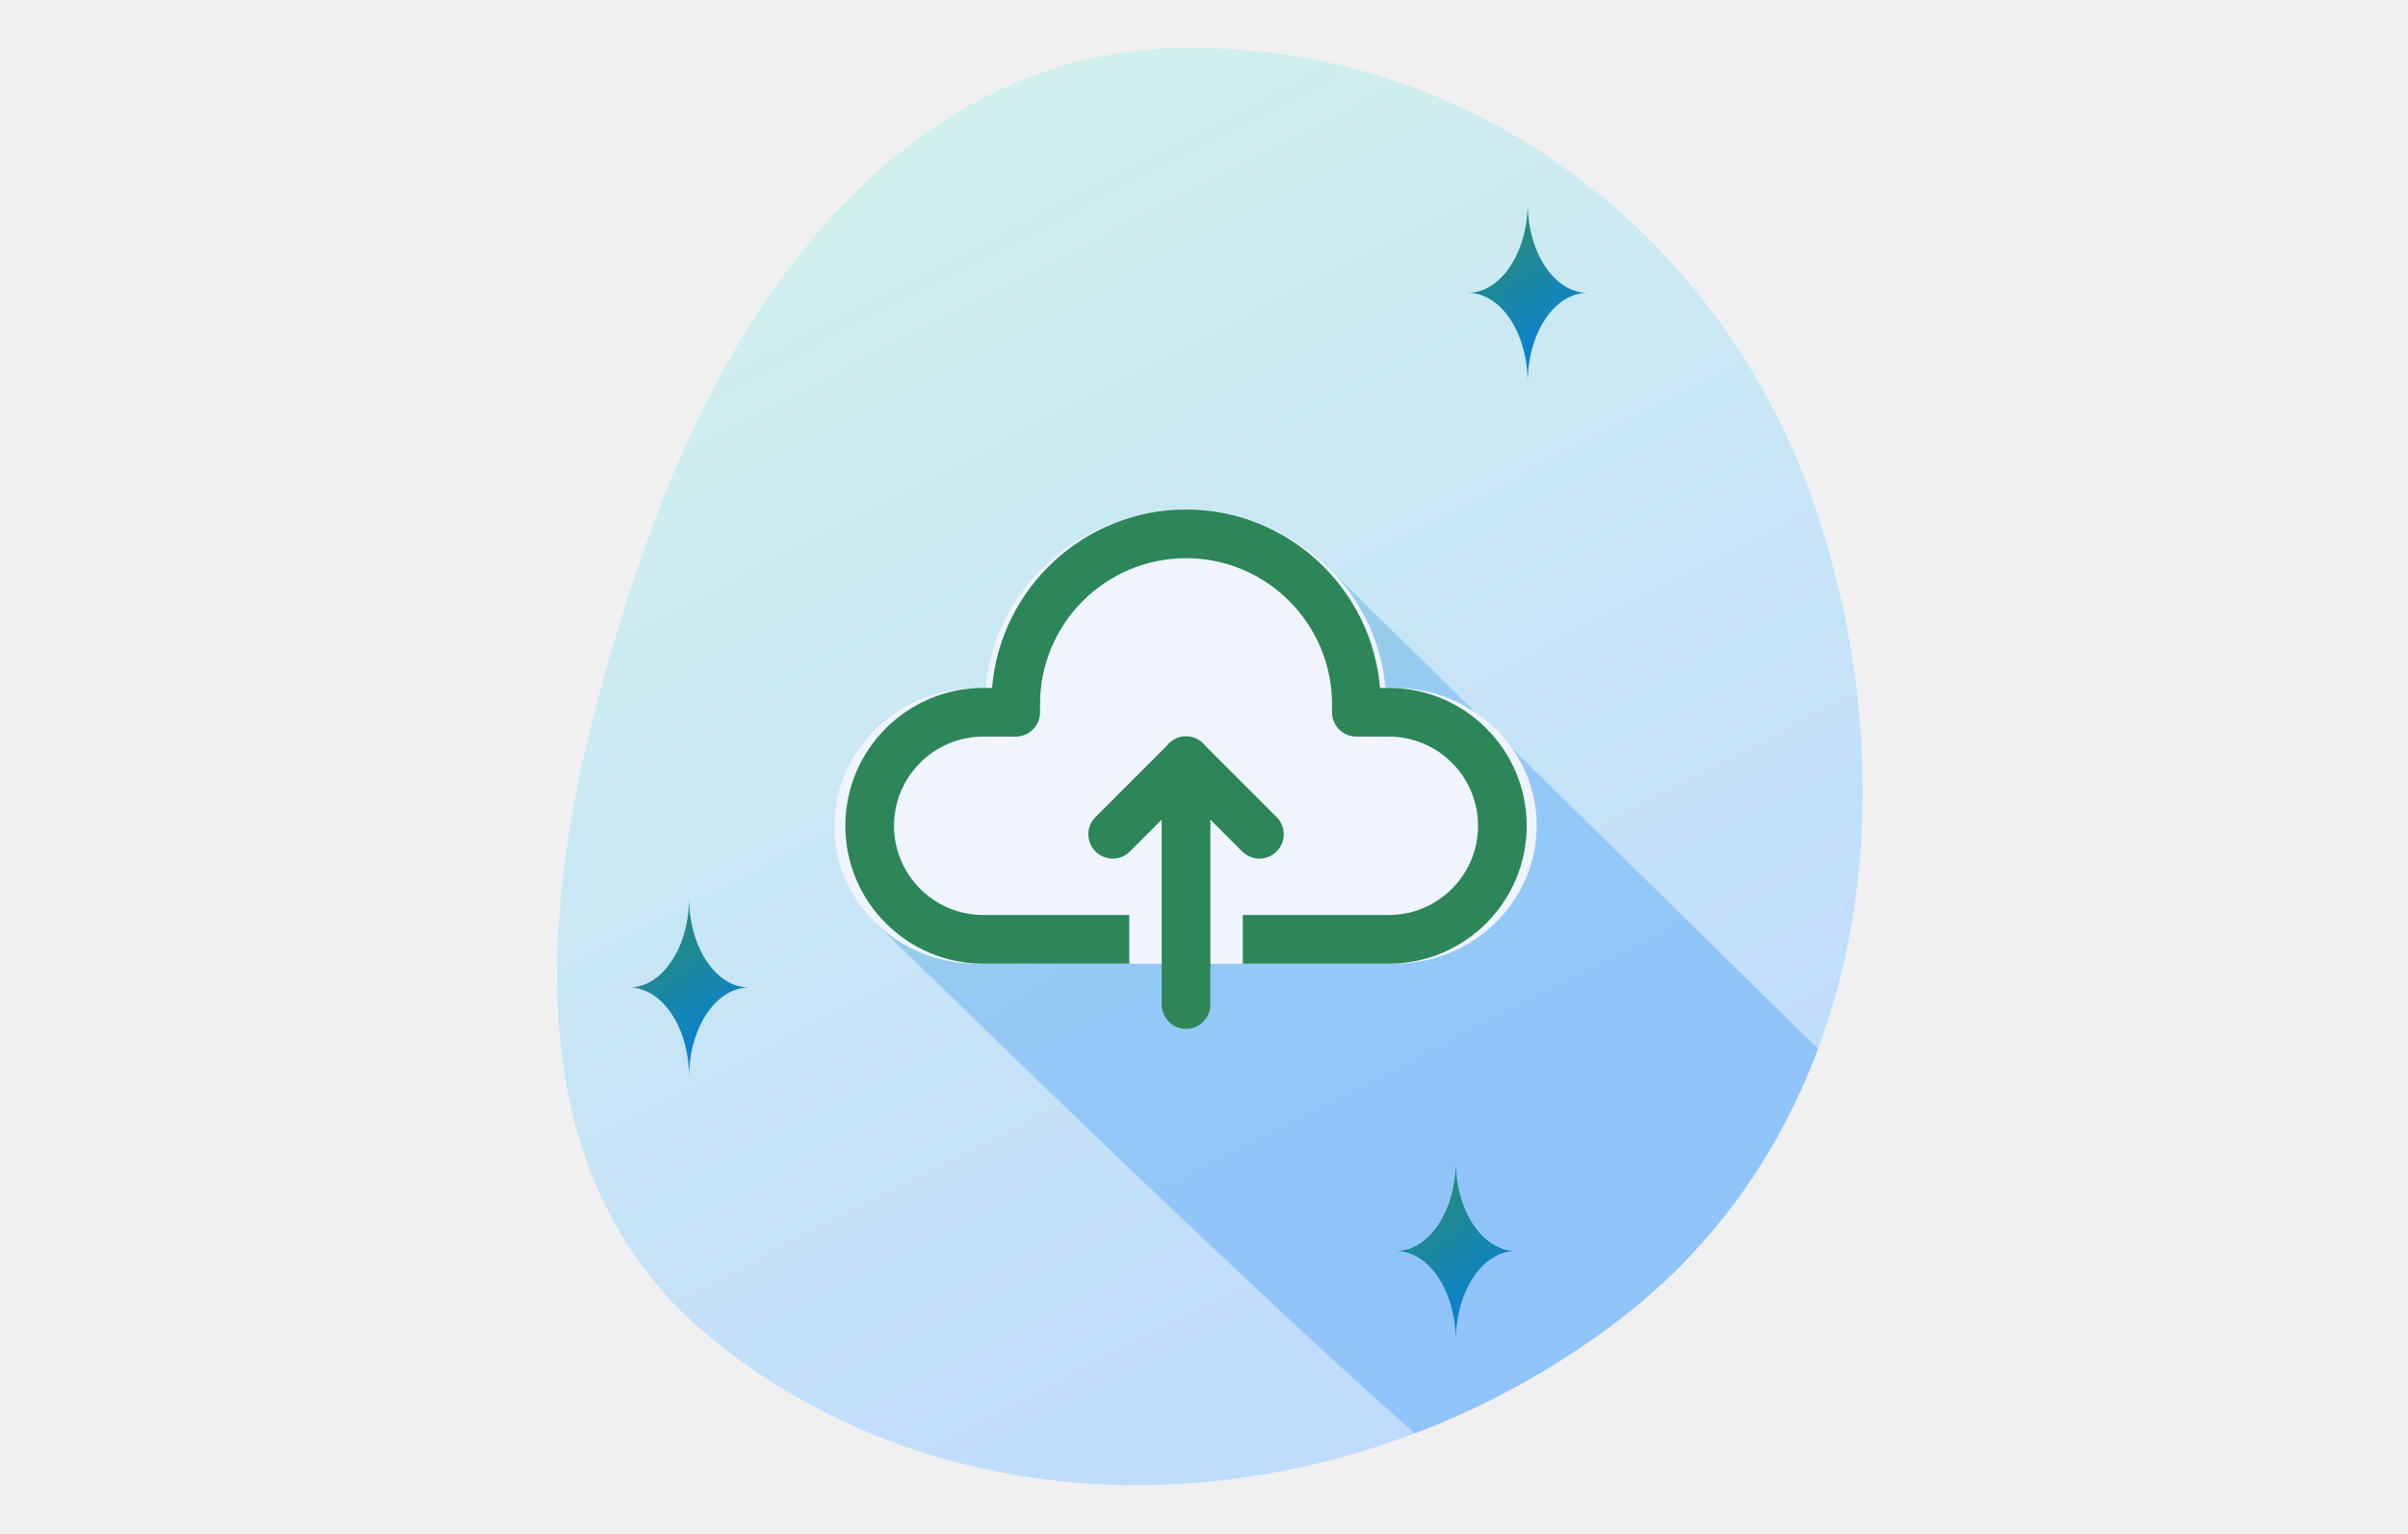
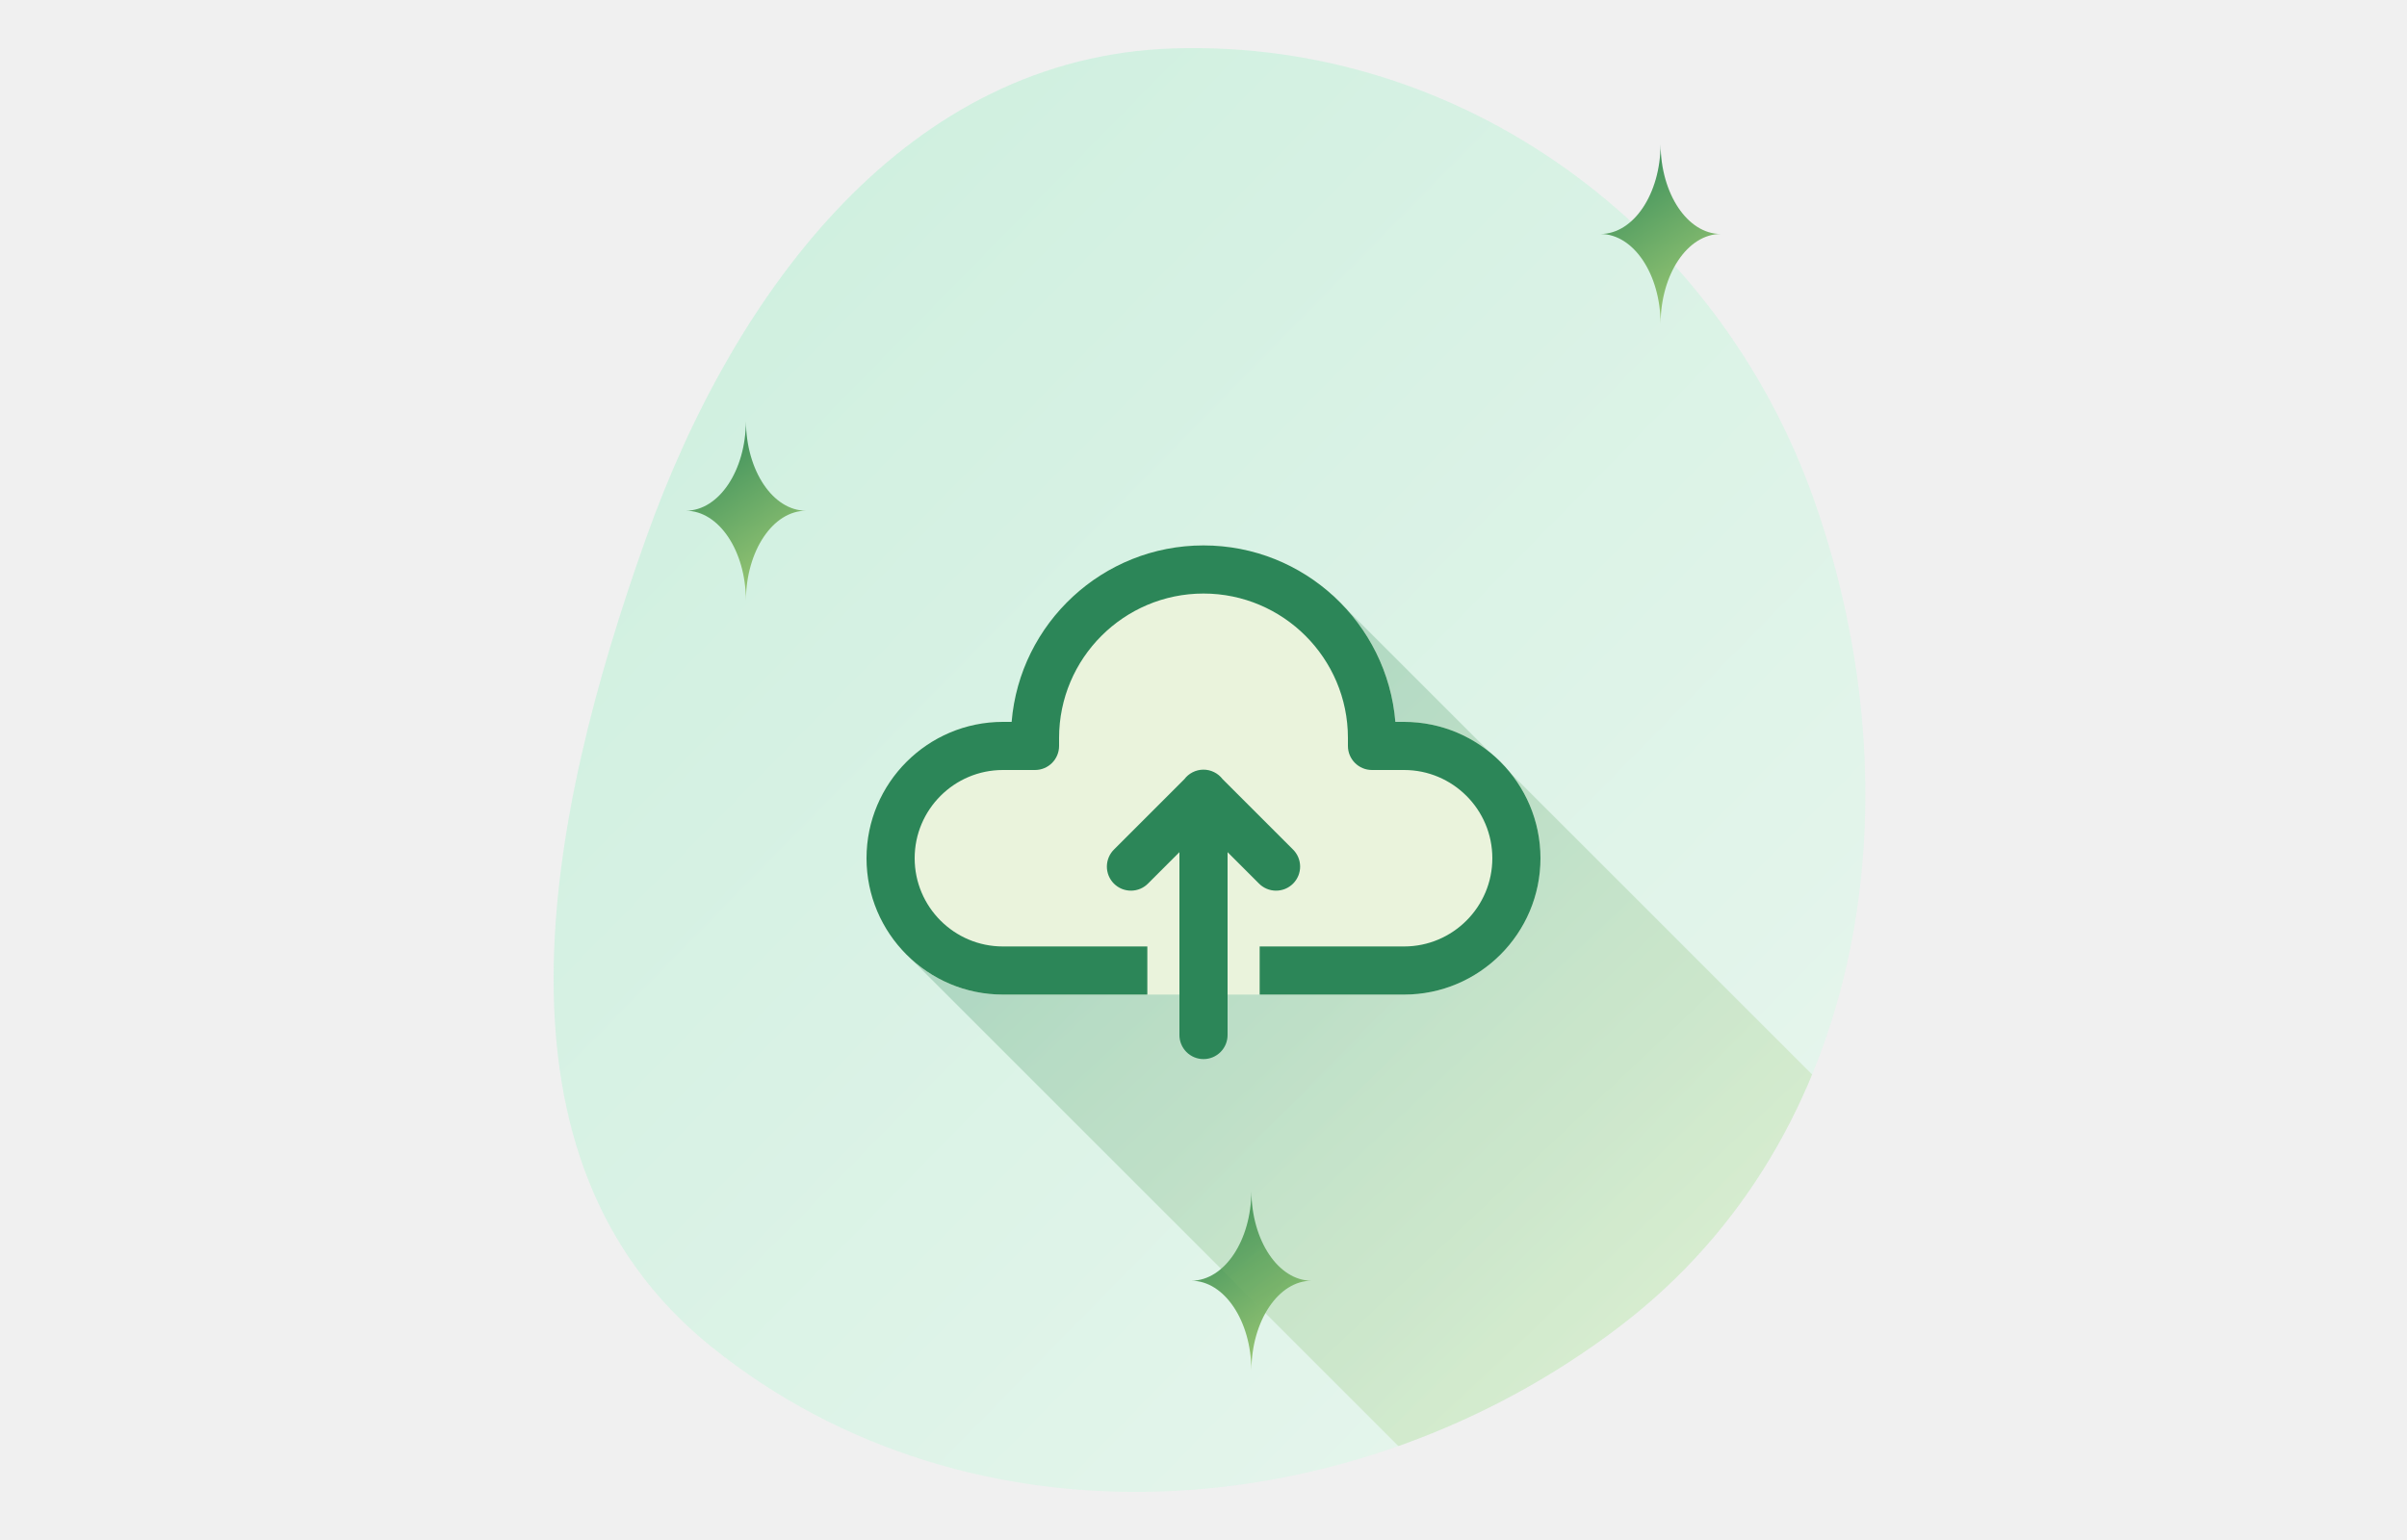
- <svg xmlns="http://www.w3.org/2000/svg" width="201" height="128" viewBox="0 0 201 128" fill="none">
-   <path fill-rule="evenodd" clip-rule="evenodd" d="M97.992 4.026C122.025 3.266 143.327 18.992 151.276 41.685C159.848 66.156 155.764 94.416 135.175 110.177C113.043 127.12 81.246 129.407 59.56 111.895C40.251 96.3 45.84 68.141 54.17 44.76C61.57 23.99 75.954 4.724 97.992 4.026Z" fill="#F0F4FF" />
-   <path fill-rule="evenodd" clip-rule="evenodd" d="M97.992 4.026C122.025 3.266 143.327 18.992 151.276 41.685C159.848 66.156 155.764 94.416 135.175 110.177C113.043 127.12 81.246 129.407 59.56 111.895C40.251 96.3 45.84 68.141 54.17 44.76C61.57 23.99 75.954 4.724 97.992 4.026Z" fill="url(#paint0_linear_2199_455170)" fill-opacity="0.2" />
-   <mask id="mask0_2199_455170" style="mask-type:alpha" maskUnits="userSpaceOnUse" x="46" y="4" width="110" height="120">
-     <path fill-rule="evenodd" clip-rule="evenodd" d="M97.992 4.026C122.025 3.266 143.327 18.992 151.276 41.685C159.848 66.156 155.764 94.416 135.175 110.177C113.043 127.12 81.246 129.407 59.56 111.895C40.251 96.3 45.84 68.141 54.17 44.76C61.57 23.99 75.954 4.724 97.992 4.026Z" fill="#F0F4FF" />
-     <path fill-rule="evenodd" clip-rule="evenodd" d="M97.992 4.026C122.025 3.266 143.327 18.992 151.276 41.685C159.848 66.156 155.764 94.416 135.175 110.177C113.043 127.12 81.246 129.407 59.56 111.895C40.251 96.3 45.84 68.141 54.17 44.76C61.57 23.99 75.954 4.724 97.992 4.026Z" fill="url(#paint1_linear_2199_455170)" fill-opacity="0.2" />
-   </mask>
-   <g mask="url(#mask0_2199_455170)">
-     <path opacity="0.25" d="M82.261 57.438C82.972 49.109 90.186 42.542 98.954 42.542C103.672 42.542 107.942 44.444 110.989 47.5C113.603 50.122 164.418 100 164.418 100L124.628 120.519C125.908 123.574 126.443 125.5 125.758 125.5C122.443 125.5 73.031 77 73.031 77C73.031 77 69.637 72.079 69.637 68.948C69.637 62.601 74.96 57.438 81.503 57.438H82.261Z" fill="url(#paint2_linear_2199_455170)" />
+ <svg xmlns="http://www.w3.org/2000/svg" width="200" height="128" viewBox="0 0 200 128" fill="none">
+   <g clip-path="url(#clip0_1311_275)">
+     <path fill-rule="evenodd" clip-rule="evenodd" d="M97.492 4.026C121.525 3.266 142.827 18.992 150.776 41.685C159.348 66.156 155.264 94.416 134.675 110.177C112.543 127.12 80.746 129.407 59.06 111.895C39.751 96.3 45.34 68.141 53.67 44.76C61.07 23.99 75.454 4.724 97.492 4.026Z" fill="#E2F6EC" />
+     <path fill-rule="evenodd" clip-rule="evenodd" d="M97.492 4.026C121.525 3.266 142.827 18.992 150.776 41.685C159.348 66.156 155.264 94.416 134.675 110.177C112.543 127.12 80.746 129.407 59.06 111.895C39.751 96.3 45.34 68.141 53.67 44.76C61.07 23.99 75.454 4.724 97.492 4.026Z" fill="url(#paint0_linear_1311_275)" fill-opacity="0.2" />
+     <path d="M108.999 106.449C108.992 106.449 108.986 106.449 108.98 106.449C106.23 106.449 103.998 103.119 103.98 99C103.962 103.109 101.741 106.434 99 106.449C99 106.449 99 106.449 99 106.449C101.741 106.464 103.962 109.789 103.98 113.898C103.998 109.779 106.23 106.449 108.98 106.449C108.986 106.449 108.992 106.449 108.999 106.449C108.999 106.449 108.999 106.449 108.999 106.449Z" fill="url(#paint1_linear_1311_275)" />
+     <path d="M142.999 19.449C142.992 19.449 142.986 19.449 142.98 19.449C140.23 19.449 137.998 16.119 137.98 12C137.962 16.109 135.741 19.434 133 19.449C133 19.449 133 19.449 133 19.449C135.741 19.464 137.962 22.789 137.98 26.898C137.998 22.779 140.23 19.449 142.98 19.449C142.986 19.449 142.992 19.449 142.999 19.449C142.999 19.449 142.999 19.449 142.999 19.449Z" fill="url(#paint2_linear_1311_275)" />
+     <path d="M66.999 42.449C66.992 42.449 66.986 42.449 66.98 42.449C64.23 42.449 61.998 39.119 61.98 35C61.962 39.109 59.741 42.434 57 42.449C57 42.449 57 42.449 57 42.449C59.741 42.464 61.962 45.789 61.98 49.898C61.998 45.779 64.23 42.449 66.98 42.449C66.986 42.449 66.992 42.449 66.999 42.449C66.999 42.449 66.999 42.449 66.999 42.449Z" fill="url(#paint3_linear_1311_275)" />
+     <mask id="mask0_1311_275" style="mask-type:alpha" maskUnits="userSpaceOnUse" x="0" y="0" width="200" height="128">
+       <path fill-rule="evenodd" clip-rule="evenodd" d="M97.492 4.026C121.525 3.266 142.827 18.992 150.776 41.685C159.348 66.156 155.264 94.416 134.675 110.177C112.543 127.12 80.746 129.407 59.06 111.895C39.751 96.3 45.34 68.141 53.67 44.76C61.07 23.99 75.454 4.724 97.492 4.026Z" fill="#E2F6EC" />
+       <path fill-rule="evenodd" clip-rule="evenodd" d="M97.492 4.026C121.525 3.266 142.827 18.992 150.776 41.685C159.348 66.156 155.264 94.416 134.675 110.177C112.543 127.12 80.746 129.407 59.06 111.895C39.751 96.3 45.34 68.141 53.67 44.76C61.07 23.99 75.454 4.724 97.492 4.026Z" fill="url(#paint4_linear_1311_275)" fill-opacity="0.2" />
+     </mask>
+     <g mask="url(#mask0_1311_275)">
+       <path opacity="0.25" d="M155.247 93.985L110.72 49.458L74.964 78.966L120.034 124.035L155.247 93.985Z" fill="url(#paint5_linear_1311_275)" />
+     </g>
+     <path d="M84.057 60C84.736 51.8 91.627 45.333 100 45.333C108.373 45.333 115.264 51.8 115.943 60H116.667C122.916 60 128 65.084 128 71.333C128 77.583 122.916 82.667 116.667 82.667H104.667H95.333H83.333C77.084 82.667 72 77.583 72 71.333C72 65.084 77.084 60 83.333 60H84.057Z" fill="#EAF3DC" />
+     <path d="M100 45.333C91.627 45.333 84.736 51.8 84.057 60H83.333C77.084 60 72 65.084 72 71.333C72 77.583 77.084 82.667 83.333 82.667H95.333V78.667H83.333C79.289 78.667 76 75.377 76 71.333C76 67.289 79.289 64 83.333 64H86C87.105 64 88 63.105 88 62V61.333C88 54.717 93.384 49.333 100 49.333C106.616 49.333 112 54.717 112 61.333V62C112 63.105 112.895 64 114 64H116.667C120.711 64 124 67.289 124 71.333C124 75.377 120.711 78.667 116.667 78.667H104.667V82.667H116.667C122.916 82.667 128 77.583 128 71.333C128 65.084 122.916 60 116.667 60H115.943C115.264 51.8 108.373 45.333 100 45.333ZM99.969 63.971C99.664 63.976 99.365 64.051 99.094 64.189C98.823 64.327 98.587 64.525 98.404 64.768L92.586 70.586C92.394 70.77 92.241 70.991 92.135 71.235C92.03 71.48 91.974 71.742 91.971 72.008C91.968 72.275 92.019 72.538 92.119 72.785C92.22 73.031 92.369 73.255 92.557 73.443C92.745 73.631 92.969 73.78 93.215 73.881C93.462 73.981 93.725 74.032 93.992 74.029C94.258 74.026 94.52 73.97 94.765 73.865C95.009 73.759 95.23 73.606 95.414 73.414L98 70.828V86C97.996 86.265 98.045 86.528 98.144 86.774C98.243 87.02 98.39 87.244 98.576 87.433C98.762 87.621 98.984 87.771 99.228 87.874C99.472 87.976 99.735 88.028 100 88.028C100.265 88.028 100.527 87.976 100.772 87.874C101.016 87.771 101.238 87.621 101.424 87.433C101.61 87.244 101.757 87.02 101.856 86.774C101.955 86.528 102.004 86.265 102 86V70.828L104.586 73.414C104.77 73.606 104.991 73.759 105.235 73.865C105.479 73.97 105.742 74.026 106.008 74.029C106.274 74.032 106.538 73.981 106.785 73.881C107.031 73.78 107.255 73.631 107.443 73.443C107.631 73.255 107.78 73.031 107.881 72.785C107.981 72.538 108.032 72.275 108.029 72.008C108.026 71.742 107.97 71.48 107.865 71.235C107.759 70.991 107.606 70.77 107.414 70.586L101.586 64.758C101.396 64.51 101.152 64.309 100.871 64.173C100.59 64.036 100.281 63.967 99.969 63.971Z" fill="#2C8658" />
  </g>
-   <path d="M52.5 82.449C52.506 82.449 52.513 82.449 52.519 82.449C55.269 82.449 57.501 85.779 57.519 89.898C57.536 85.789 59.758 82.464 62.499 82.449C62.499 82.449 62.499 82.449 62.499 82.449C59.758 82.434 57.536 79.109 57.519 75C57.501 79.119 55.269 82.449 52.519 82.449C52.513 82.449 52.506 82.449 52.5 82.449C52.5 82.449 52.5 82.449 52.5 82.449Z" fill="url(#paint3_linear_2199_455170)" />
-   <path d="M116.5 104.449C116.506 104.449 116.513 104.449 116.519 104.449C119.269 104.449 121.5 107.779 121.518 111.898C121.536 107.789 123.758 104.464 126.499 104.449C126.499 104.449 126.499 104.449 126.499 104.449C123.758 104.434 121.536 101.109 121.518 97C121.5 101.119 119.269 104.449 116.519 104.449C116.513 104.449 116.506 104.449 116.5 104.449C116.5 104.449 116.5 104.449 116.5 104.449Z" fill="url(#paint4_linear_2199_455170)" />
-   <path d="M122.5 24.449C122.506 24.449 122.513 24.449 122.519 24.449C125.269 24.449 127.5 27.779 127.518 31.898C127.536 27.789 129.758 24.464 132.499 24.449C132.499 24.449 132.499 24.449 132.499 24.449C129.758 24.434 127.536 21.109 127.518 17C127.5 21.119 125.269 24.449 122.519 24.449C122.513 24.449 122.506 24.449 122.5 24.449C122.5 24.449 122.5 24.449 122.5 24.449Z" fill="url(#paint5_linear_2199_455170)" />
-   <path d="M82.261 57.438C82.972 49.109 90.186 42.542 98.954 42.542C107.721 42.542 114.936 49.109 115.646 57.438H116.404C122.947 57.438 128.271 62.601 128.271 68.948C128.271 75.295 122.947 80.458 116.404 80.458H103.84H81.503C74.96 80.458 69.637 75.295 69.637 68.948C69.637 62.601 74.96 57.438 81.503 57.438H82.261Z" fill="#F0F4FF" />
-   <path d="M99 42.542C90.496 42.542 83.498 49.109 82.808 57.438H82.073C75.726 57.438 70.562 62.601 70.562 68.948C70.562 75.295 75.726 80.458 82.073 80.458H94.26V76.396H82.073C77.966 76.396 74.625 73.055 74.625 68.948C74.625 64.841 77.966 61.5 82.073 61.5H84.781C85.904 61.5 86.812 60.591 86.812 59.469V58.792C86.812 52.072 92.281 46.604 99 46.604C105.719 46.604 111.187 52.072 111.187 58.792V59.469C111.187 60.591 112.096 61.5 113.219 61.5H115.927C120.034 61.5 123.375 64.841 123.375 68.948C123.375 73.055 120.034 76.396 115.927 76.396H103.74V80.458H115.927C122.274 80.458 127.437 75.295 127.437 68.948C127.437 62.601 122.274 57.438 115.927 57.438H115.192C114.503 49.109 107.504 42.542 99 42.542ZM98.968 61.471C98.659 61.476 98.355 61.551 98.08 61.692C97.804 61.832 97.565 62.033 97.379 62.28L91.47 68.189C91.275 68.376 91.12 68.6 91.012 68.848C90.905 69.096 90.848 69.363 90.846 69.633C90.843 69.904 90.894 70.172 90.996 70.422C91.099 70.672 91.249 70.9 91.441 71.091C91.632 71.282 91.859 71.433 92.109 71.535C92.359 71.637 92.627 71.688 92.898 71.686C93.168 71.683 93.435 71.626 93.683 71.519C93.931 71.412 94.155 71.256 94.342 71.061L96.969 68.435V83.844C96.965 84.113 97.015 84.38 97.115 84.63C97.215 84.88 97.364 85.107 97.553 85.299C97.742 85.49 97.968 85.643 98.216 85.746C98.464 85.85 98.731 85.904 99 85.904C99.269 85.904 99.536 85.85 99.784 85.746C100.032 85.643 100.258 85.49 100.447 85.299C100.636 85.107 100.785 84.88 100.885 84.63C100.985 84.38 101.035 84.113 101.031 83.844V68.435L103.658 71.061C103.845 71.256 104.069 71.412 104.317 71.519C104.565 71.626 104.832 71.683 105.102 71.686C105.373 71.688 105.641 71.637 105.891 71.535C106.141 71.433 106.368 71.282 106.559 71.091C106.751 70.9 106.902 70.672 107.004 70.422C107.106 70.172 107.157 69.904 107.154 69.633C107.152 69.363 107.095 69.096 106.988 68.848C106.88 68.6 106.725 68.376 106.53 68.189L100.611 62.27C100.418 62.017 100.17 61.814 99.884 61.675C99.599 61.537 99.285 61.467 98.968 61.471Z" fill="#2C8658" />
  <defs>
-     <linearGradient id="paint0_linear_2199_455170" x1="127.063" y1="104" x2="75.718" y2="4.481" gradientUnits="userSpaceOnUse">
-       <stop stop-color="#007DF2" />
-       <stop offset="1" stop-color="#53EA9F" />
+     <linearGradient id="paint0_linear_1311_275" x1="133" y1="114" x2="49.23" y2="31.784" gradientUnits="userSpaceOnUse">
+       <stop stop-color="#F1F0EC" />
+       <stop offset="1" stop-color="#84D6AC" />
    </linearGradient>
-     <linearGradient id="paint1_linear_2199_455170" x1="127.063" y1="104" x2="75.718" y2="4.481" gradientUnits="userSpaceOnUse">
-       <stop stop-color="#007DF2" />
-       <stop offset="1" stop-color="#53EA9F" />
+     <linearGradient id="paint1_linear_1311_275" x1="99" y1="99" x2="109" y2="114" gradientUnits="userSpaceOnUse">
+       <stop stop-color="#2C8658" />
+       <stop offset="1" stop-color="#ACD278" />
    </linearGradient>
-     <linearGradient id="paint2_linear_2199_455170" x1="69.346" y1="42.619" x2="93.556" y2="79.204" gradientUnits="userSpaceOnUse">
-       <stop stop-color="#308F5F" />
-       <stop offset="1" stop-color="#007DF2" />
+     <linearGradient id="paint2_linear_1311_275" x1="133" y1="12" x2="143" y2="27" gradientUnits="userSpaceOnUse">
+       <stop stop-color="#2C8658" />
+       <stop offset="1" stop-color="#ACD278" />
    </linearGradient>
-     <linearGradient id="paint3_linear_2199_455170" x1="52.5" y1="75" x2="62.5" y2="90" gradientUnits="userSpaceOnUse">
-       <stop stop-color="#308F5F" />
-       <stop offset="1" stop-color="#007DF2" />
+     <linearGradient id="paint3_linear_1311_275" x1="57" y1="35" x2="67" y2="50" gradientUnits="userSpaceOnUse">
+       <stop stop-color="#2C8658" />
+       <stop offset="1" stop-color="#ACD278" />
    </linearGradient>
-     <linearGradient id="paint4_linear_2199_455170" x1="116.5" y1="97" x2="126.5" y2="112" gradientUnits="userSpaceOnUse">
-       <stop stop-color="#308F5F" />
-       <stop offset="1" stop-color="#007DF2" />
+     <linearGradient id="paint4_linear_1311_275" x1="133" y1="114" x2="49.23" y2="31.784" gradientUnits="userSpaceOnUse">
+       <stop stop-color="#F1F0EC" />
+       <stop offset="1" stop-color="#84D6AC" />
    </linearGradient>
-     <linearGradient id="paint5_linear_2199_455170" x1="122.5" y1="17" x2="132.5" y2="32" gradientUnits="userSpaceOnUse">
-       <stop stop-color="#308F5F" />
-       <stop offset="1" stop-color="#007DF2" />
+     <linearGradient id="paint5_linear_1311_275" x1="89.408" y1="67" x2="133.953" y2="114.369" gradientUnits="userSpaceOnUse">
+       <stop stop-color="#2C8658" />
+       <stop offset="1" stop-color="#ACD278" />
    </linearGradient>
+     <clipPath id="clip0_1311_275">
+       <rect width="200" height="128" fill="white" />
+     </clipPath>
  </defs>
</svg>
